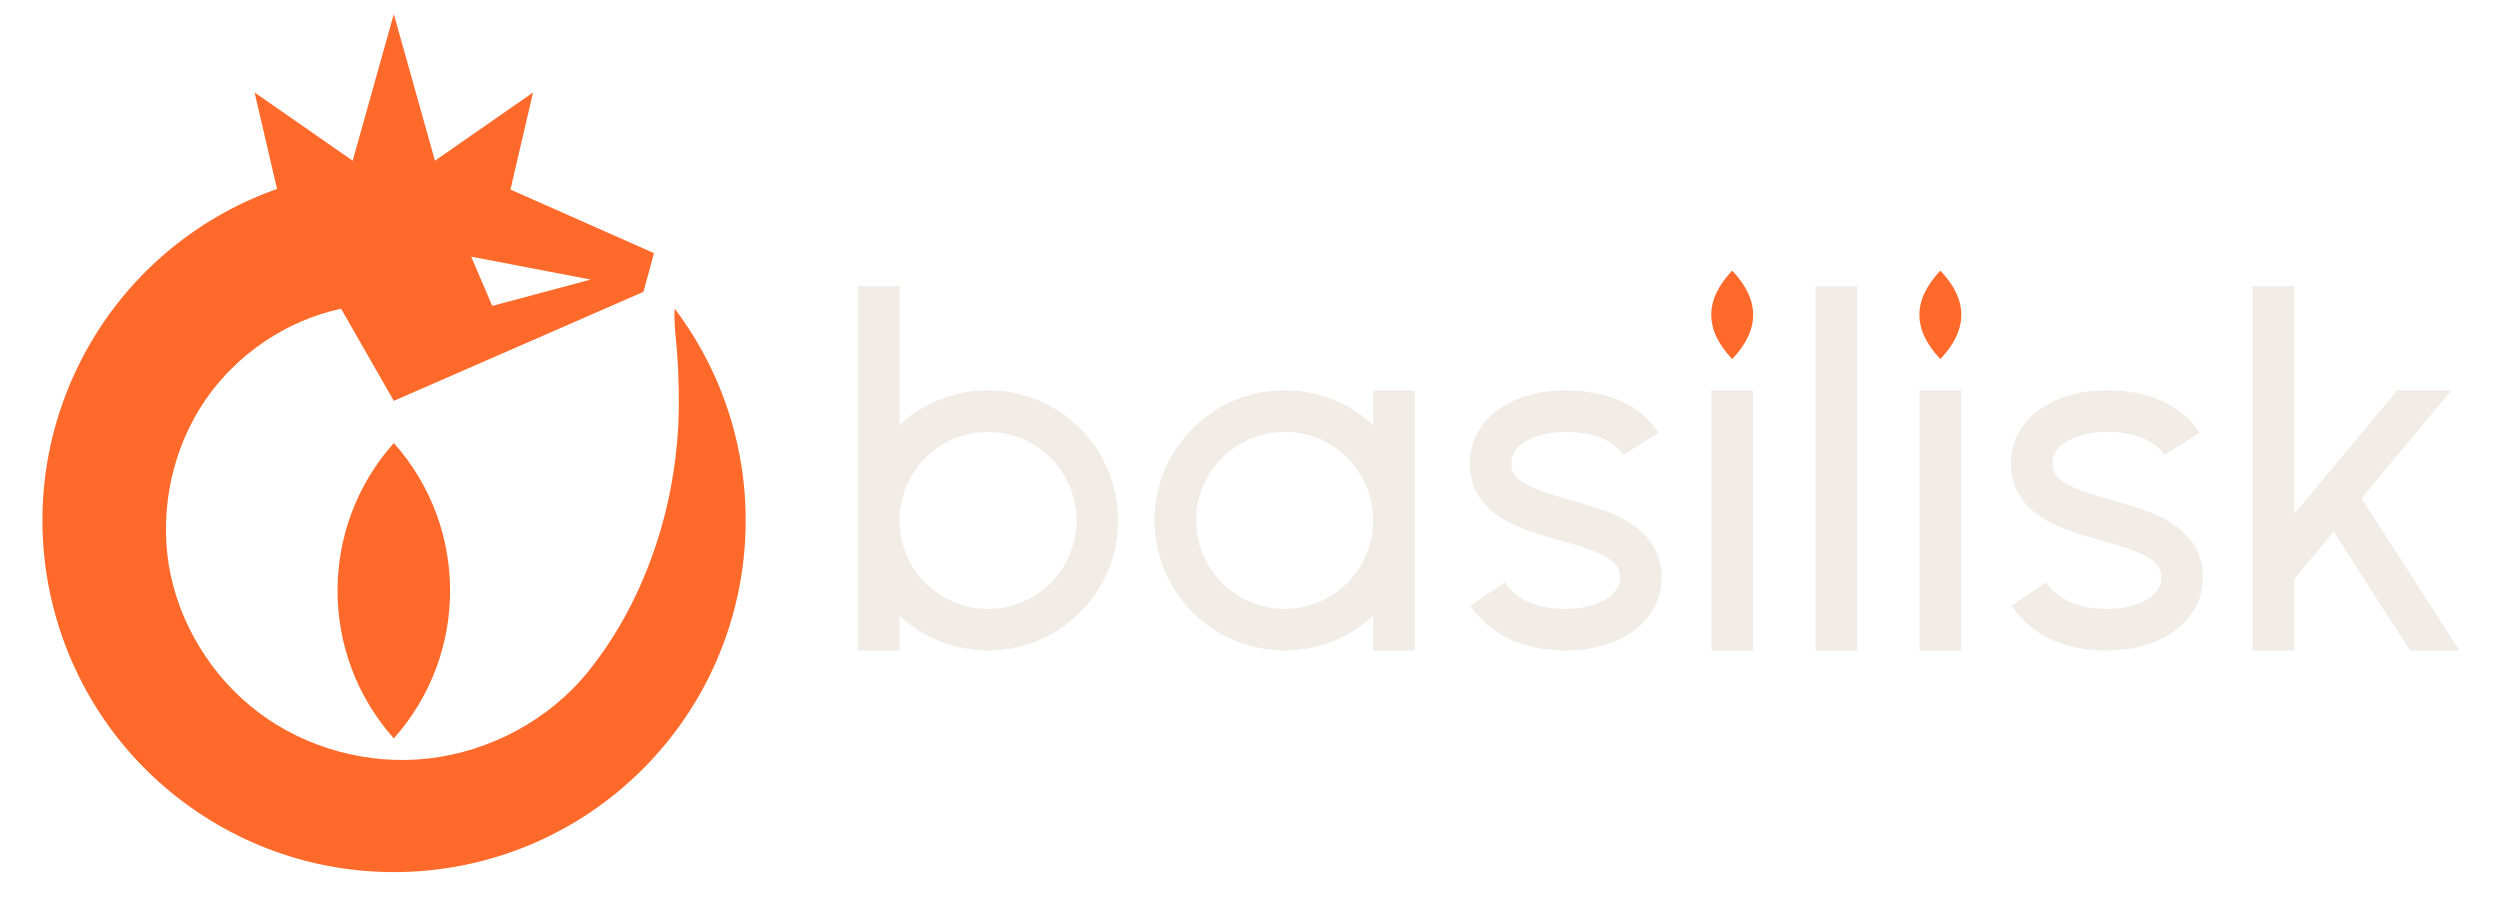
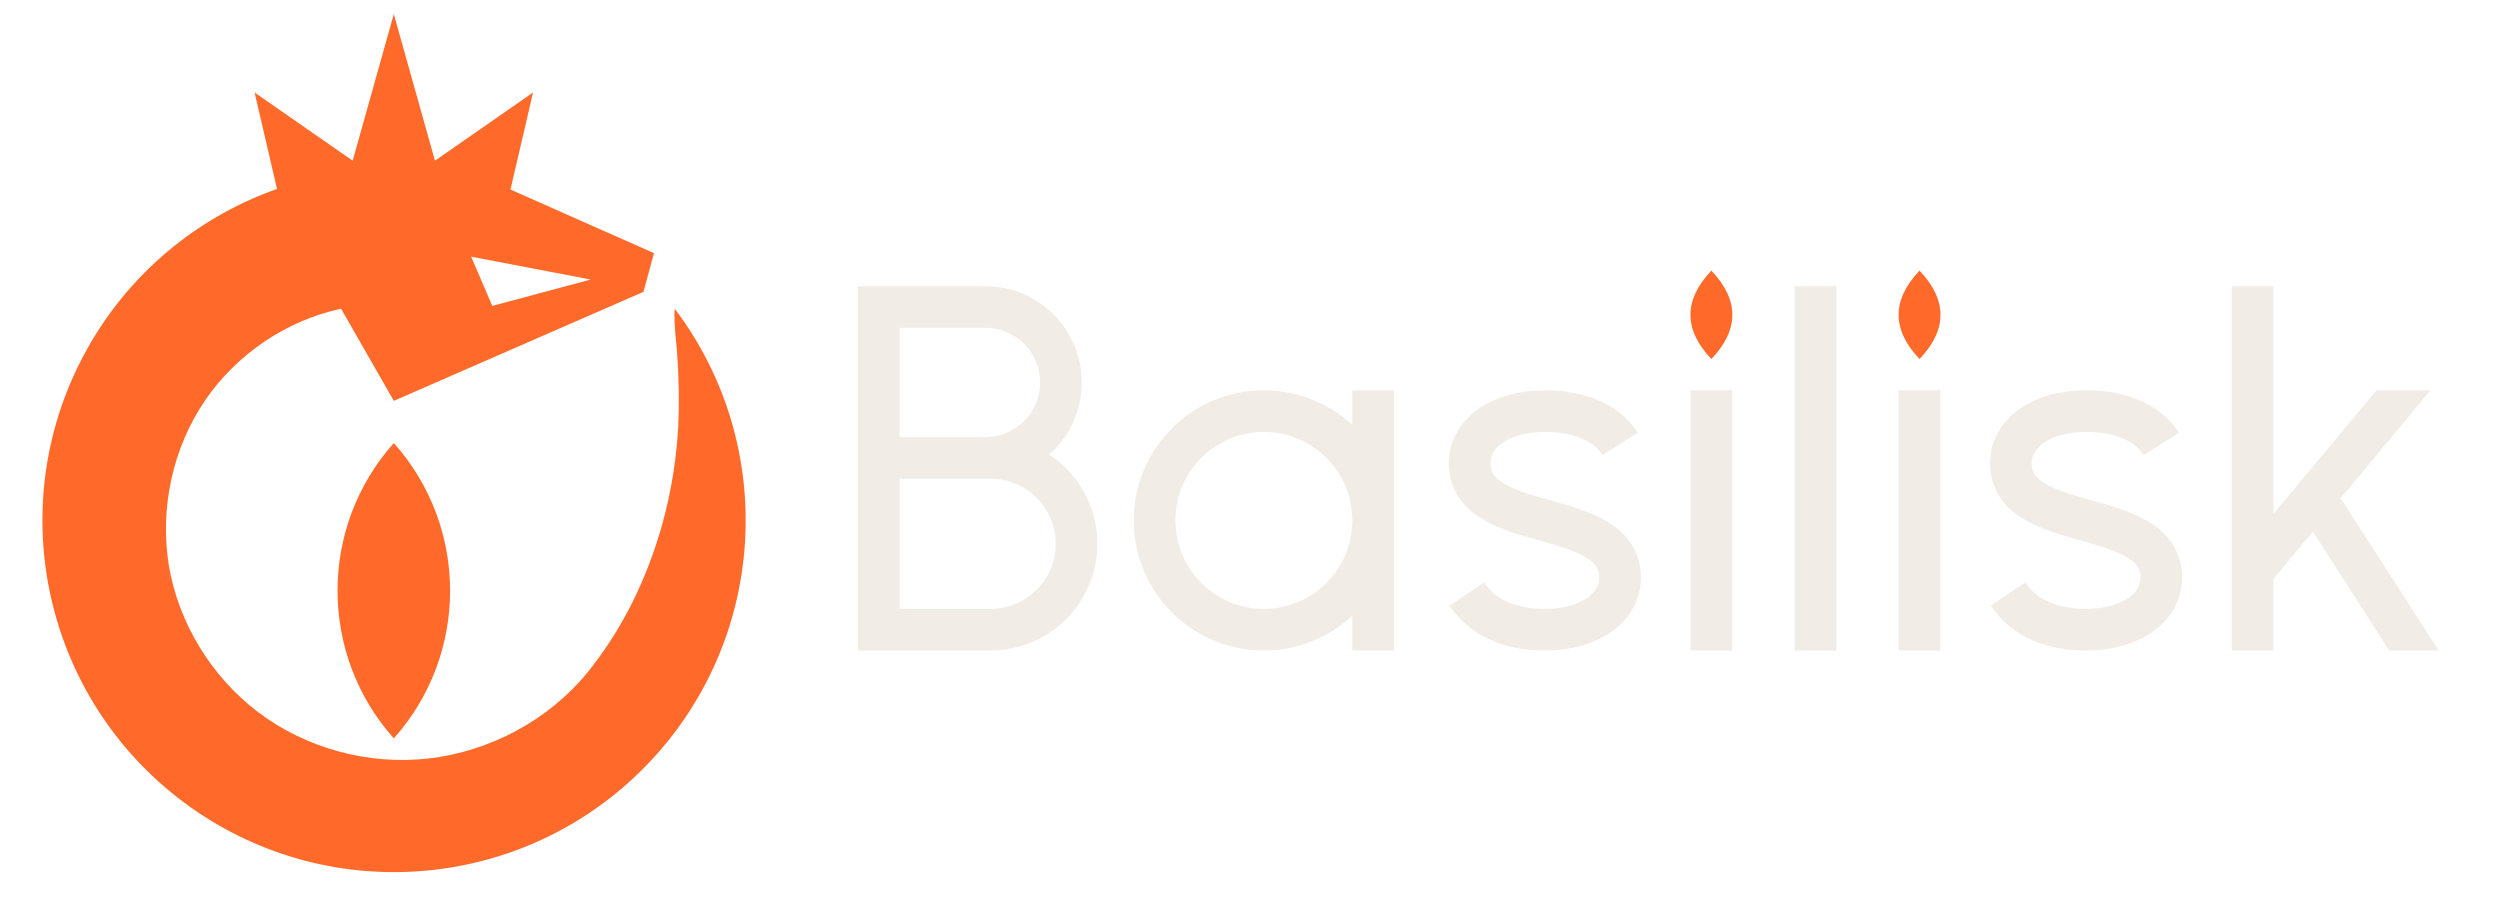
- <svg xmlns="http://www.w3.org/2000/svg" viewBox="0 0 711 256" role="img" aria-label="basilisk">
+ <svg xmlns="http://www.w3.org/2000/svg" viewBox="0 0 711 256" role="img" aria-label="Basilisk">
  <g fill="#FF6A2B" transform="translate(-16 0)">
    <path fill-rule="evenodd" d="M158.9 52.9 A100 100 0 1 0 207.9 87.8 L207.8 89.2 C207.8 93 208.2 96.3 208.5 99.6 C209.1 107.4 209.2 114.6 208.9 121.3 C208.2 133.3 206.1 143.9 203 153.6 C198.4 168 191.8 180.4 183.2 191.1 C172 204.9 155.2 213.7 138 215.7 C120.8 217.7 103 212.8 89.5 202.6 C76 192.4 66.7 177 64 160.7 C61.4 144.3 65.2 127.3 74.3 113.9 C83.4 100.6 97.6 91.1 113 87.8 L128 114 L199 83 L202 72 Z M150 73 L184 79.5 L156 87 Z" />
    <path d="M95.1 55.1 L88.4 26.3 L116.3 45.7 L128 4 L139.7 45.7 L167.6 26.3 L160.9 55.1 Z" />
    <path d="M128 126 A63.1 63.1 0 0 1 128 210 A63.1 63.1 0 0 1 128 126 Z" />
  </g>
  <g transform="translate(244 81.4) scale(0.74)">
-     <path fill="none" stroke="#F1ECE6" stroke-width="16" d="M8 0 V140 M8 90 a42 42 0 1 0 84 0 a42 42 0 1 0 -84 0 M206 40 V140 M122 90 a42 42 0 1 0 84 0 a42 42 0 1 0 -84 0 M300.9 60.6 C295.6 52.2 284.9 48 272 48 C254.9 48 243.1 56.4 243.1 68 C243.1 81.6 257 85.8 272 90 C287 94.2 300.9 98.4 300.9 112 C300.9 123.6 289.1 132 272 132 C259.1 132 248.4 127.8 242 118.3 M336 40 V140 M376 0 V140 M416 40 V140 M508.9 60.6 C503.6 52.2 492.9 48 480 48 C462.9 48 451.1 56.4 451.1 68 C451.1 81.6 465 85.8 480 90 C495 94.2 508.9 98.4 508.9 112 C508.9 123.6 497.1 132 480 132 C467.1 132 456.4 127.8 450 118.3 M544 0 V140" />
-     <path fill="#F1ECE6" d="M548 87.5 H552 L591.6 40 H612.4 L552 112.5 H548 Z M576.7 79.7 L615.5 140 H596.5 L563.3 88.3 Z" />
-     <path fill="#FF6A2B" d="M336 -6 Q352.1 11 336 28 Q319.9 11 336 -6 Z M416 -6 Q432.1 11 416 28 Q399.9 11 416 -6 Z" />
+     <path fill="none" stroke="#F1ECE6" stroke-width="16" d="M8 0 V140 M8 8 H49 A29 29 0 0 1 49 66 H8 M8 66 H51 A33 33 0 0 1 51 132 H8 M198 40 V140 M114 90 a42 42 0 1 0 84 0 a42 42 0 1 0 -84 0 M292.9 60.6 C287.6 52.2 276.9 48 264 48 C246.9 48 235.1 56.4 235.1 68 C235.1 81.6 249 85.8 264 90 C279 94.2 292.9 98.4 292.9 112 C292.9 123.6 281.1 132 264 132 C251.1 132 240.4 127.8 234 118.3 M328 40 V140 M368 0 V140 M408 40 V140 M500.9 60.6 C495.6 52.2 484.9 48 472 48 C454.9 48 443.1 56.4 443.1 68 C443.1 81.6 457 85.8 472 90 C487 94.2 500.9 98.4 500.9 112 C500.9 123.6 489.1 132 472 132 C459.1 132 448.4 127.8 442 118.3 M536 0 V140" />
+     <path fill="#F1ECE6" d="M540 87.5 H544 L583.6 40 H604.4 L544 112.5 H540 Z M568.7 79.7 L607.5 140 H588.5 L555.3 88.3 Z" />
+     <path fill="#FF6A2B" d="M328 -6 Q344.1 11 328 28 Q311.9 11 328 -6 Z M408 -6 Q424.1 11 408 28 Q391.9 11 408 -6 Z" />
  </g>
</svg>
